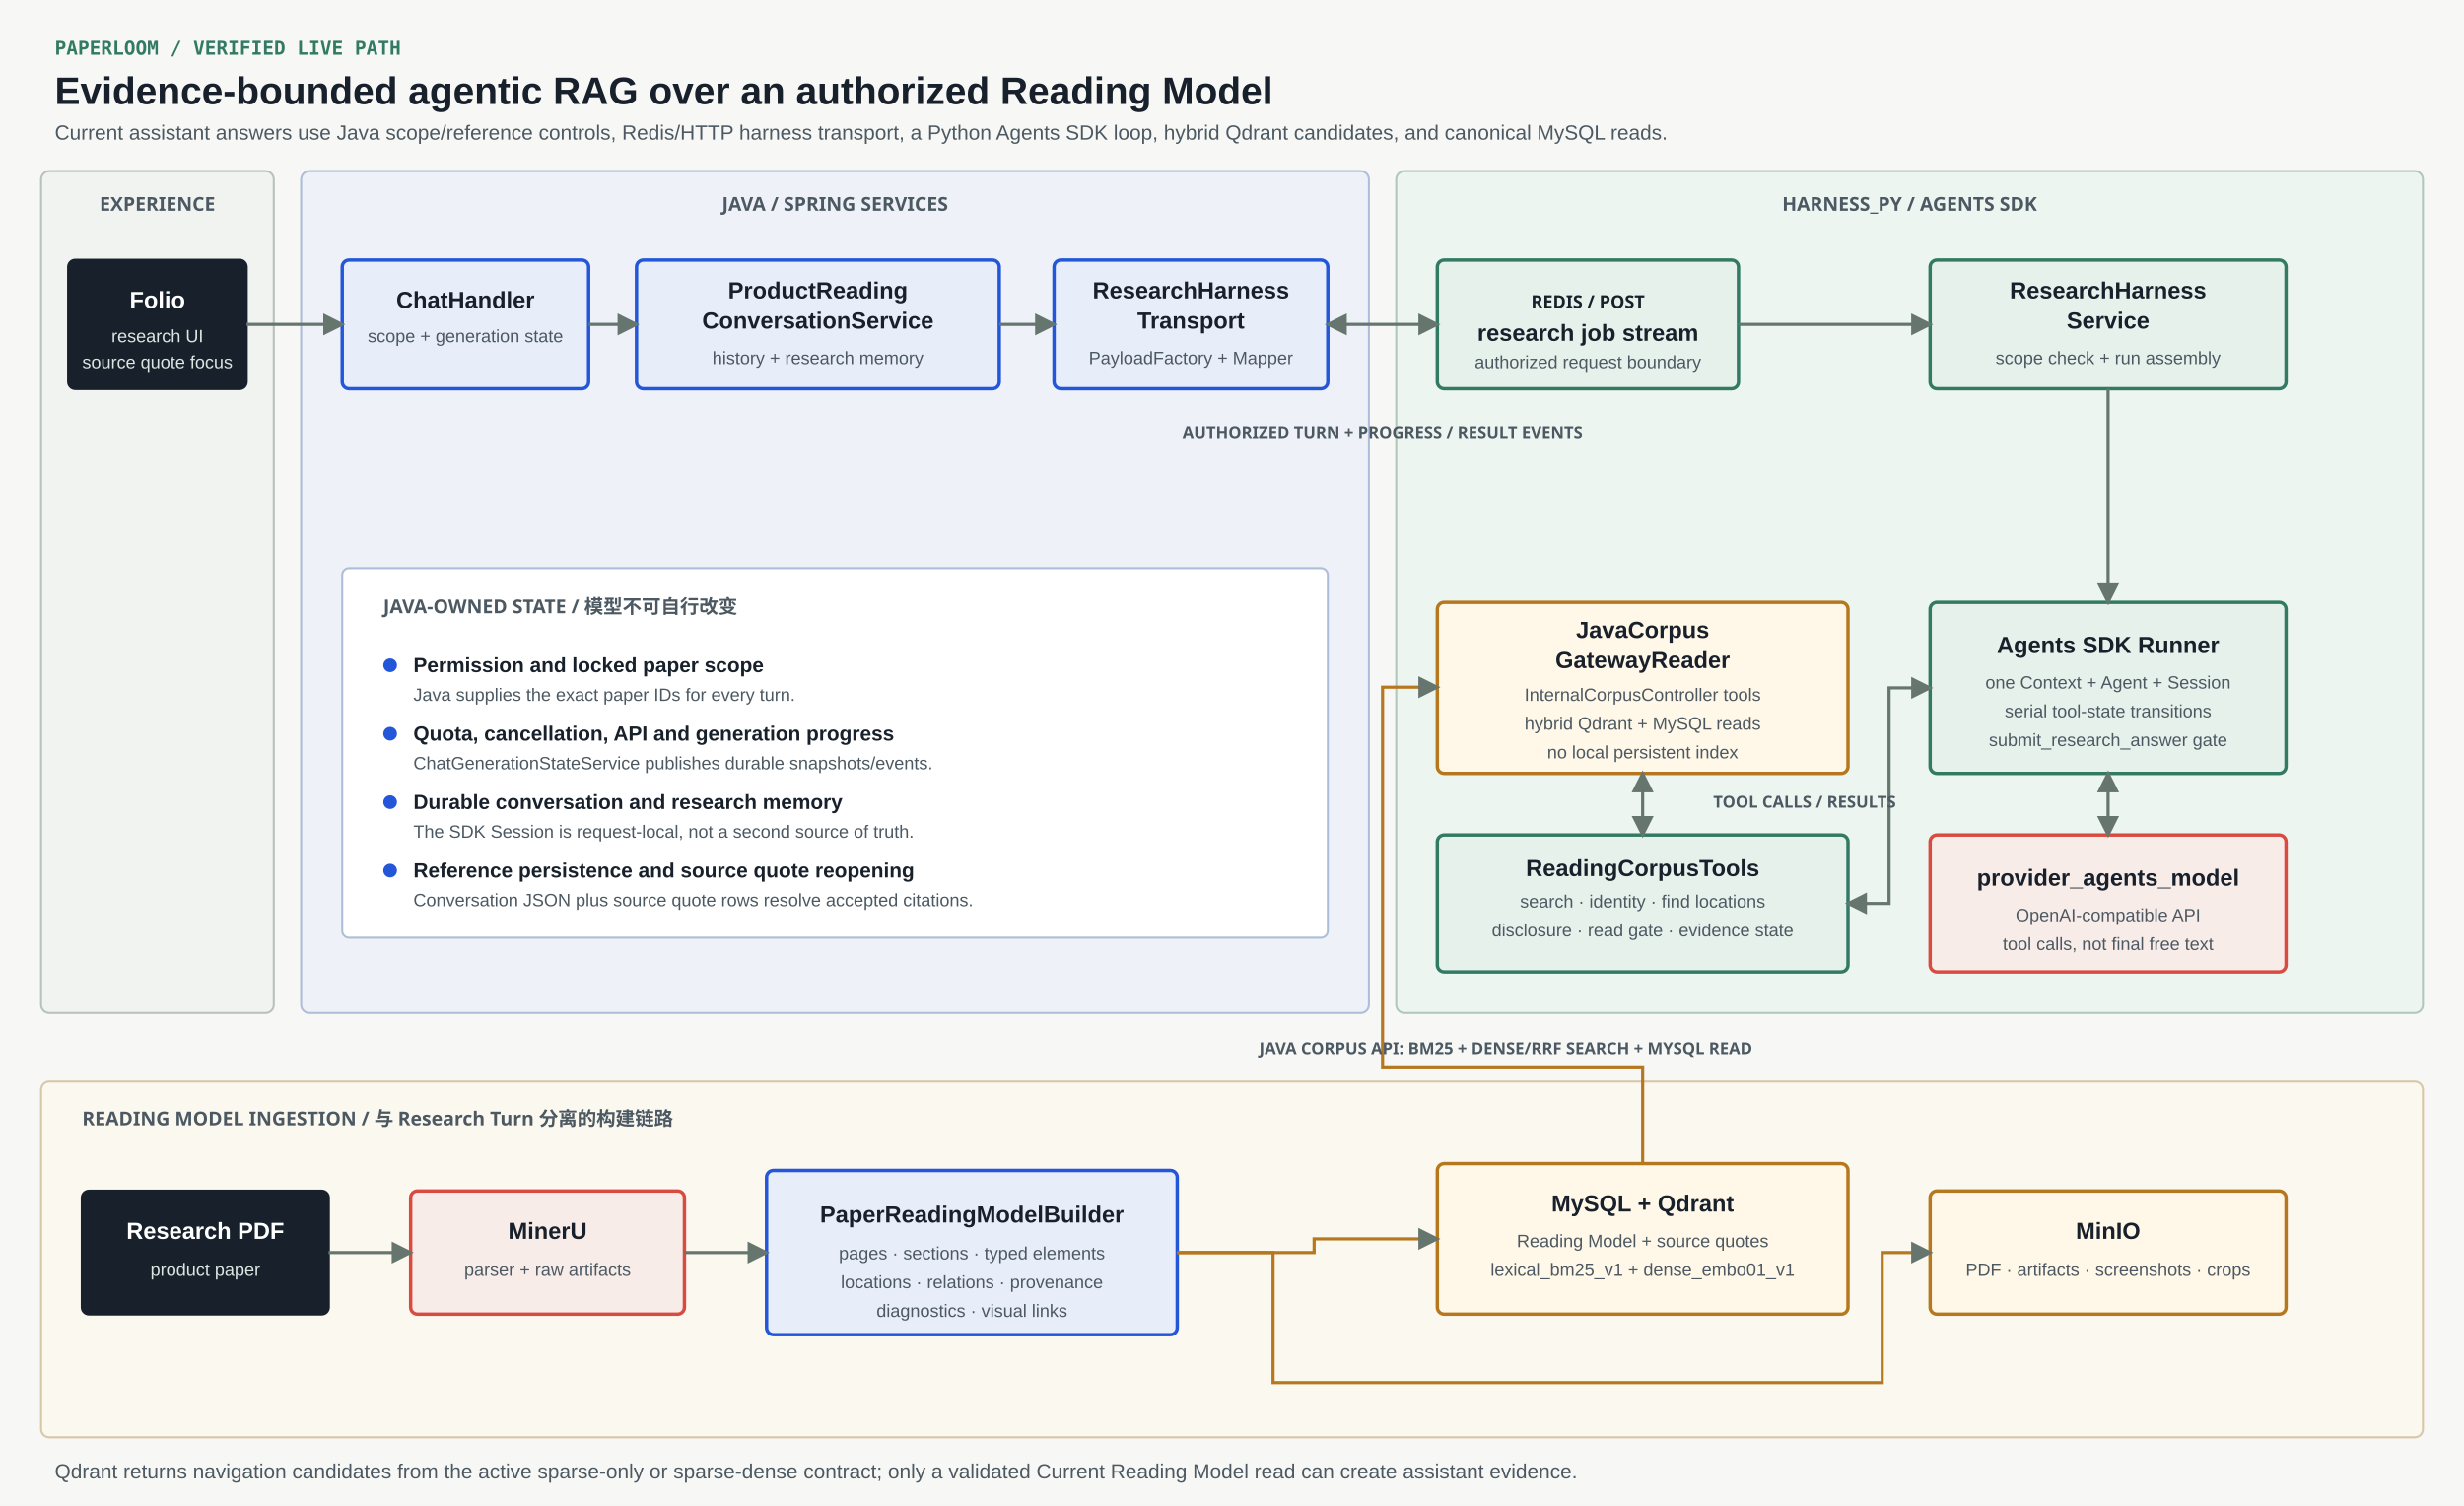
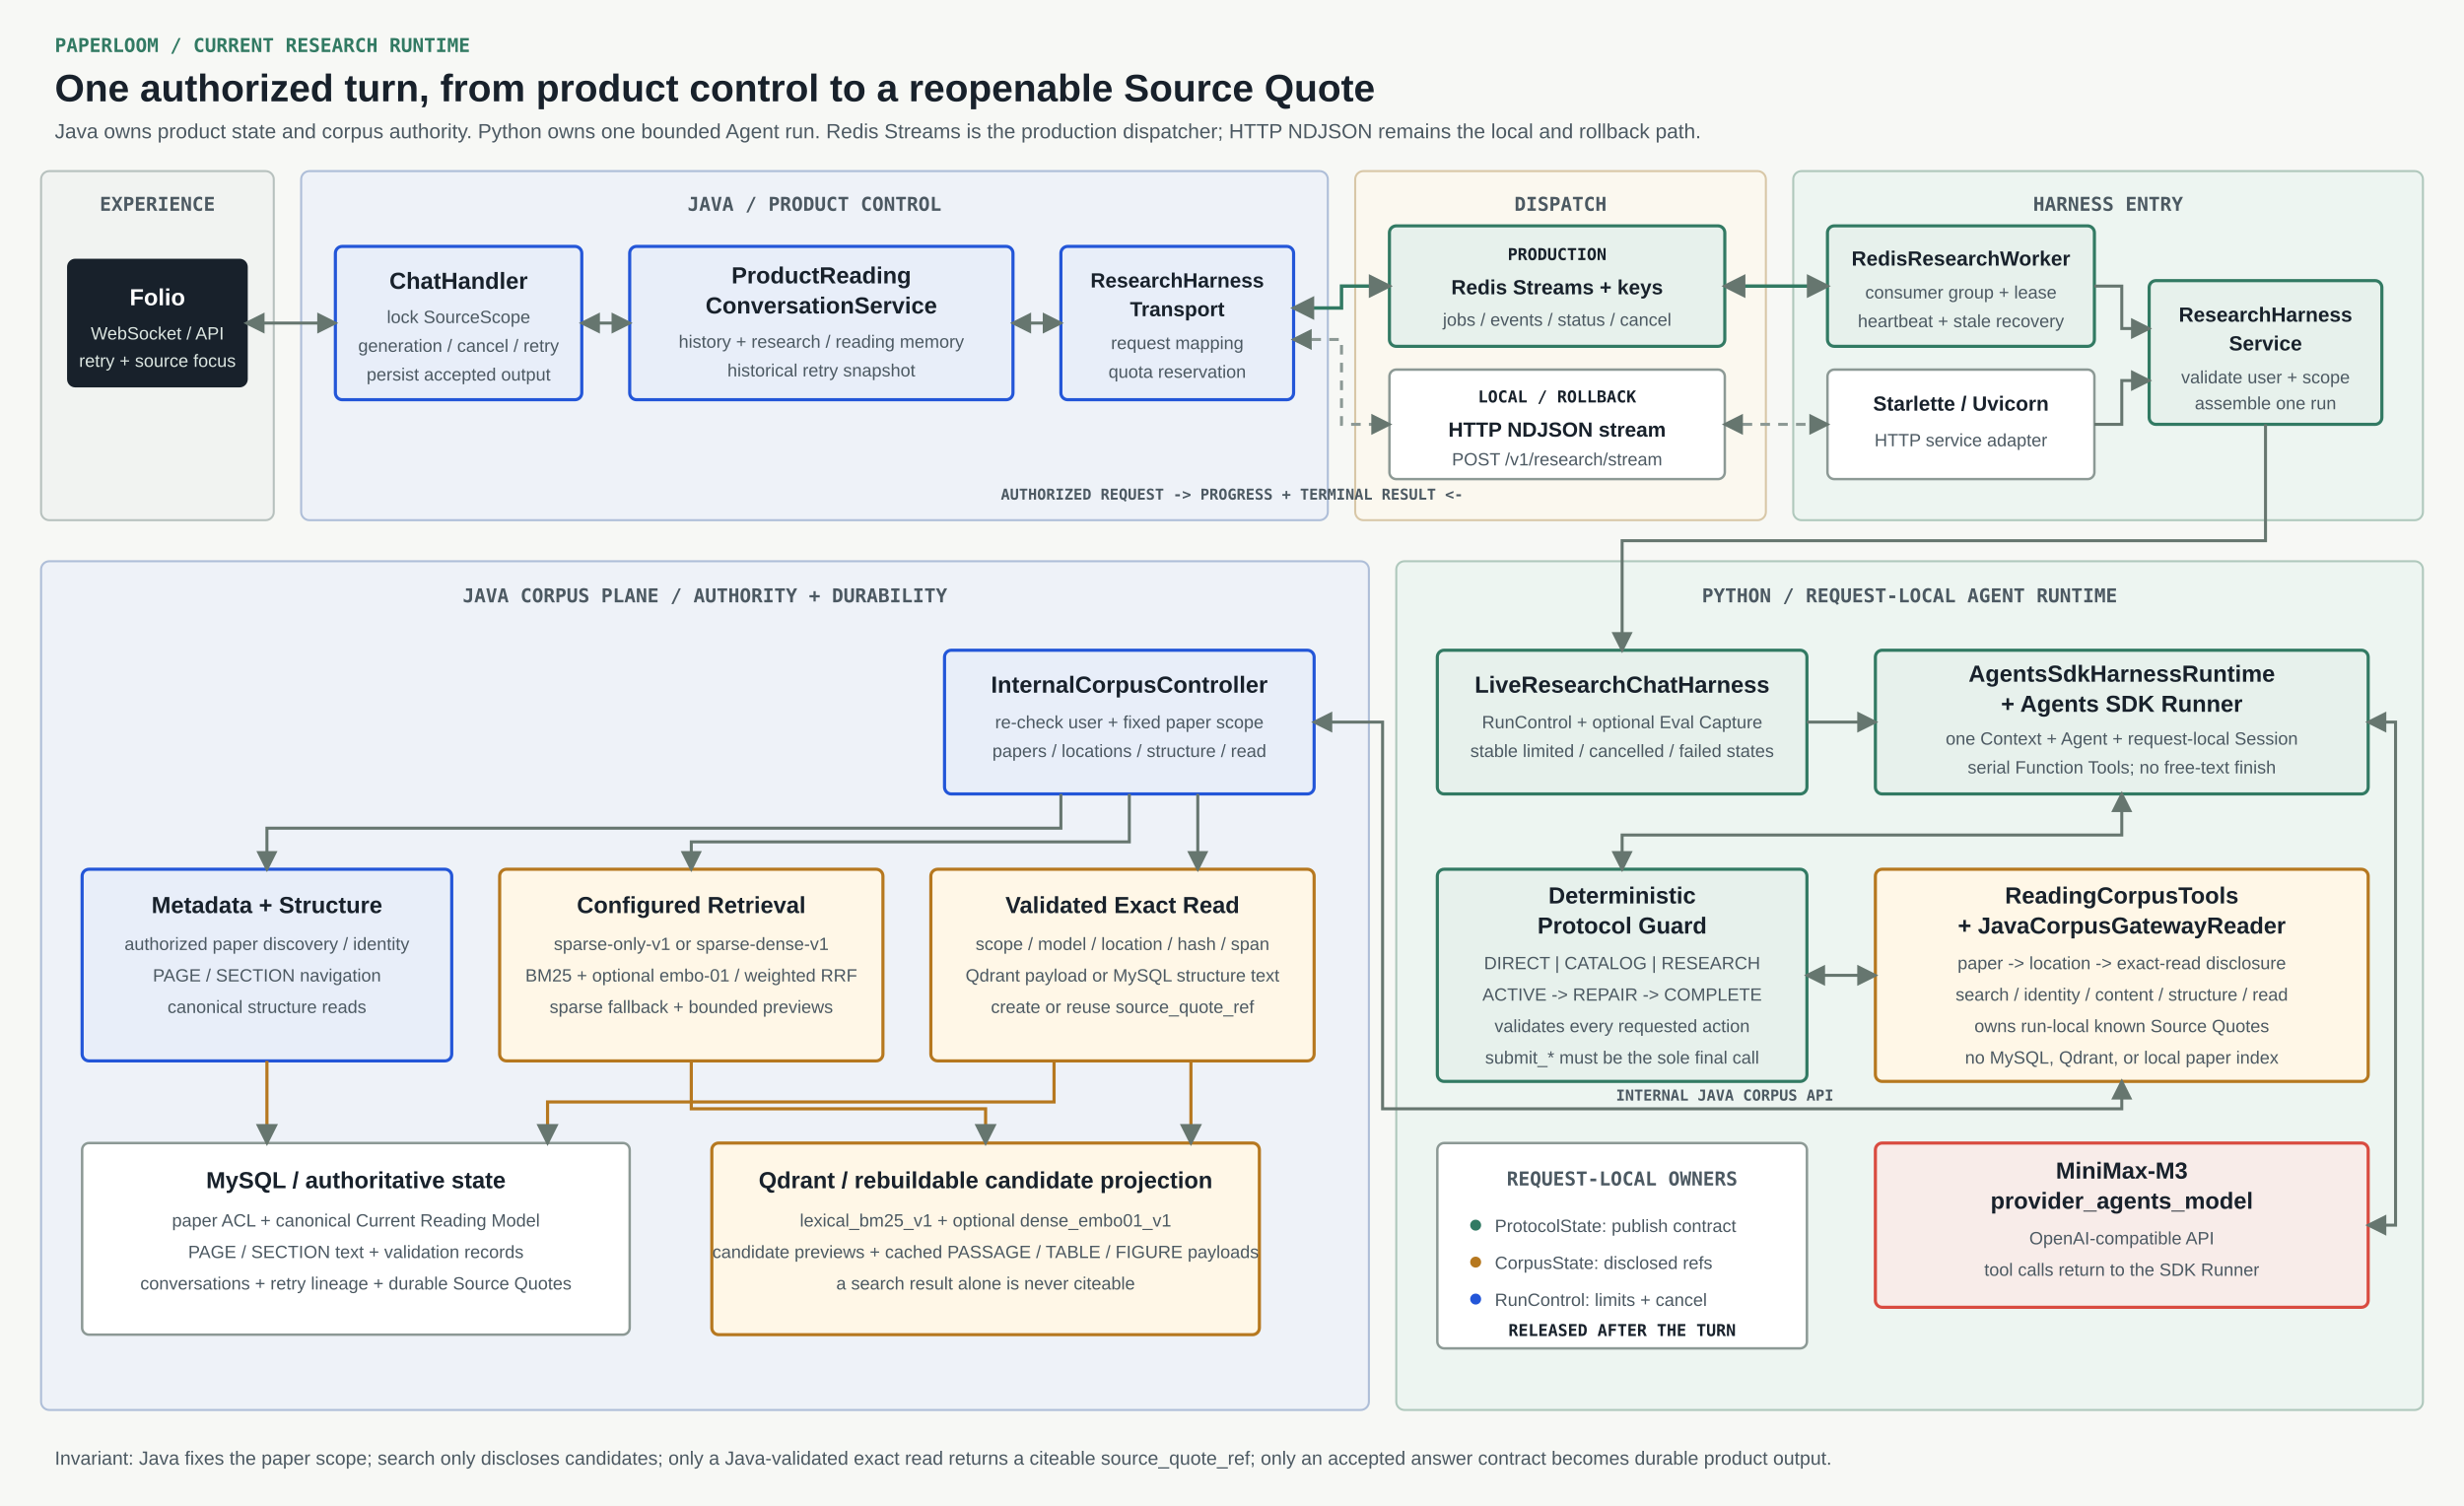
<svg xmlns="http://www.w3.org/2000/svg" width="1800" height="1100" viewBox="0 0 1800 1100" role="img" aria-labelledby="title description">
  <defs>
    <marker id="arrow-end" viewBox="0 0 10 10" refX="8.6" refY="5" markerWidth="7" markerHeight="7" orient="auto">
      <path d="M 0 0 L 10 5 L 0 10 z" fill="#66766f" />
    </marker>
    <marker id="arrow-start" viewBox="0 0 10 10" refX="1.4" refY="5" markerWidth="7" markerHeight="7" orient="auto">
      <path d="M 10 0 L 0 5 L 10 10 z" fill="#66766f" />
    </marker>
    <style>
      .canvas { fill: #f7f8f5; }
      .boundary-experience { fill: #f1f3f1; stroke: #b7c1be; stroke-width: 1.5; }
      .boundary-java { fill: #eef2f8; stroke: #aebed8; stroke-width: 1.5; }
+       .boundary-dispatch { fill: #fbf8ef; stroke: #d8c7a7; stroke-width: 1.5; }
      .boundary-python { fill: #edf5f1; stroke: #afc8bc; stroke-width: 1.5; }
-       .ingestion { fill: #fbf8ef; stroke: #d8c7a7; stroke-width: 1.5; }
-       .control-panel { fill: #ffffff; stroke: #aebed8; stroke-width: 1.5; }
-       .node { fill: #ffffff; stroke: #8c9995; stroke-width: 2; }
      .node-dark { fill: #18212b; stroke: #18212b; stroke-width: 2; }
-       .node-blue { fill: #e8eef9; stroke: #2356d8; stroke-width: 2.5; }
-       .node-green { fill: #e7f1ec; stroke: #327a63; stroke-width: 2.5; }
-       .node-red { fill: #f8ece9; stroke: #d94b40; stroke-width: 2.5; }
-       .node-gold { fill: #fff7e7; stroke: #b6781f; stroke-width: 2.5; }
-       .edge { fill: none; stroke: #66766f; stroke-width: 2.3; marker-end: url(#arrow-end); }
-       .edge-both { fill: none; stroke: #66766f; stroke-width: 2.3; marker-start: url(#arrow-start); marker-end: url(#arrow-end); }
+       .node-blue { fill: #e8eef9; stroke: #2356d8; stroke-width: 2.3; }
+       .node-green { fill: #e7f1ec; stroke: #327a63; stroke-width: 2.3; }
+       .node-gold { fill: #fff7e7; stroke: #b6781f; stroke-width: 2.3; }
+       .node-red { fill: #f8ece9; stroke: #d94b40; stroke-width: 2.3; }
+       .node-white { fill: #ffffff; stroke: #8c9995; stroke-width: 1.8; }
+       .edge { fill: none; stroke: #66766f; stroke-width: 2.2; marker-end: url(#arrow-end); }
+       .edge-both { fill: none; stroke: #66766f; stroke-width: 2.2; marker-start: url(#arrow-start); marker-end: url(#arrow-end); }
+       .edge-prod { fill: none; stroke: #327a63; stroke-width: 2.5; marker-start: url(#arrow-start); marker-end: url(#arrow-end); }
+       .edge-fallback { fill: none; stroke: #8c9995; stroke-width: 2.2; stroke-dasharray: 7 6; marker-start: url(#arrow-start); marker-end: url(#arrow-end); }
      .edge-data { fill: none; stroke: #b6781f; stroke-width: 2.3; marker-end: url(#arrow-end); }
-       .title { fill: #18212b; font: 700 28px Arial, "Droid Sans Fallback", sans-serif; }
-       .subtitle { fill: #4c5962; font: 15px Arial, "Droid Sans Fallback", sans-serif; }
+       .title { fill: #18212b; font: 700 28px Arial, sans-serif; }
+       .subtitle { fill: #4c5962; font: 15px Arial, sans-serif; }
      .kicker { fill: #327a63; font: 700 14px "IBM Plex Mono", Consolas, monospace; }
-       .group { fill: #4c5962; font: 700 14px "IBM Plex Mono", Consolas, "Droid Sans Fallback", sans-serif; }
-       .node-title { fill: #18212b; font: 700 17px Arial, "Droid Sans Fallback", sans-serif; }
-       .node-title-light { fill: #ffffff; font: 700 17px Arial, "Droid Sans Fallback", sans-serif; }
-       .node-copy { fill: #4c5962; font: 13px Arial, "Droid Sans Fallback", sans-serif; }
-       .node-copy-light { fill: #dce6e1; font: 13px Arial, "Droid Sans Fallback", sans-serif; }
-       .mono { fill: #18212b; font: 700 13px "IBM Plex Mono", Consolas, "Droid Sans Fallback", sans-serif; }
-       .edge-label { fill: #4c5962; font: 700 12px "IBM Plex Mono", Consolas, "Droid Sans Fallback", sans-serif; }
-       .responsibility { fill: #18212b; font: 700 15px Arial, "Droid Sans Fallback", sans-serif; }
-       .responsibility-copy { fill: #4c5962; font: 13px Arial, "Droid Sans Fallback", sans-serif; }
-       .bullet { fill: #2356d8; }
+       .group { fill: #4c5962; font: 700 14px "IBM Plex Mono", Consolas, monospace; }
+       .node-title { fill: #18212b; font: 700 17px Arial, sans-serif; }
+       .node-title-small { fill: #18212b; font: 700 15px Arial, sans-serif; }
+       .node-title-light { fill: #ffffff; font: 700 17px Arial, sans-serif; }
+       .node-copy { fill: #4c5962; font: 13px Arial, sans-serif; }
+       .node-copy-light { fill: #dce6e1; font: 13px Arial, sans-serif; }
+       .mono { fill: #18212b; font: 700 12px "IBM Plex Mono", Consolas, monospace; }
+       .edge-label { fill: #4c5962; font: 700 11px "IBM Plex Mono", Consolas, monospace; }
+       .footnote { fill: #4c5962; font: 14px Arial, sans-serif; }
+       .bullet-blue { fill: #2356d8; }
      .bullet-green { fill: #327a63; }
+       .bullet-gold { fill: #b6781f; }
    </style>
  </defs>
  <rect class="canvas" width="1800" height="1100" />
-   <text class="kicker" x="40" y="40">PAPERLOOM / VERIFIED LIVE PATH</text>
-   <text class="title" x="40" y="76">Evidence-bounded agentic RAG over an authorized Reading Model</text>
-   <text class="subtitle" x="40" y="102">Current assistant answers use Java scope/reference controls, Redis/HTTP harness transport, a Python Agents SDK loop, hybrid Qdrant candidates, and canonical MySQL reads.</text>
-   <rect class="boundary-experience" x="30" y="125" width="170" height="615" rx="6" />
-   <rect class="boundary-java" x="220" y="125" width="780" height="615" rx="6" />
-   <rect class="boundary-python" x="1020" y="125" width="750" height="615" rx="6" />
+   <text class="kicker" x="40" y="38">PAPERLOOM / CURRENT RESEARCH RUNTIME</text>
+   <text class="title" x="40" y="74">One authorized turn, from product control to a reopenable Source Quote</text>
+   <text class="subtitle" x="40" y="101">Java owns product state and corpus authority. Python owns one bounded Agent run. Redis Streams is the production dispatcher; HTTP NDJSON remains the local and rollback path.</text>
+   <rect class="boundary-experience" x="30" y="125" width="170" height="255" rx="6" />
+   <rect class="boundary-java" x="220" y="125" width="750" height="255" rx="6" />
+   <rect class="boundary-dispatch" x="990" y="125" width="300" height="255" rx="6" />
+   <rect class="boundary-python" x="1310" y="125" width="460" height="255" rx="6" />
  <text class="group" x="115" y="154" text-anchor="middle">EXPERIENCE</text>
-   <text class="group" x="610" y="154" text-anchor="middle">JAVA / SPRING SERVICES</text>
-   <text class="group" x="1395" y="154" text-anchor="middle">HARNESS_PY / AGENTS SDK</text>
-   <rect class="node-dark" x="50" y="190" width="130" height="94" rx="5" />
-   <text class="node-title-light" x="115" y="225" text-anchor="middle">Folio</text>
-   <text class="node-copy-light" x="115" y="250" text-anchor="middle">research UI</text>
-   <text class="node-copy-light" x="115" y="269" text-anchor="middle">source quote focus</text>
-   <rect class="node-blue" x="250" y="190" width="180" height="94" rx="5" />
-   <text class="node-title" x="340" y="225" text-anchor="middle">ChatHandler</text>
-   <text class="node-copy" x="340" y="250" text-anchor="middle">scope + generation state</text>
-   <rect class="node-blue" x="465" y="190" width="265" height="94" rx="5" />
-   <text class="node-title" x="597.5" y="218" text-anchor="middle">ProductReading</text>
-   <text class="node-title" x="597.5" y="240" text-anchor="middle">ConversationService</text>
-   <text class="node-copy" x="597.5" y="266" text-anchor="middle">history + research memory</text>
-   <rect class="node-blue" x="770" y="190" width="200" height="94" rx="5" />
-   <text class="node-title" x="870" y="218" text-anchor="middle">ResearchHarness</text>
-   <text class="node-title" x="870" y="240" text-anchor="middle">Transport</text>
-   <text class="node-copy" x="870" y="266" text-anchor="middle">PayloadFactory + Mapper</text>
-   <rect class="node-green" x="1050" y="190" width="220" height="94" rx="5" />
-   <text class="mono" x="1160" y="225" text-anchor="middle">REDIS / POST</text>
-   <text class="node-title" x="1160" y="249" text-anchor="middle">research job stream</text>
-   <text class="node-copy" x="1160" y="269" text-anchor="middle">authorized request boundary</text>
-   <rect class="node-green" x="1410" y="190" width="260" height="94" rx="5" />
-   <text class="node-title" x="1540" y="218" text-anchor="middle">ResearchHarness</text>
-   <text class="node-title" x="1540" y="240" text-anchor="middle">Service</text>
-   <text class="node-copy" x="1540" y="266" text-anchor="middle">scope check + run assembly</text>
-   <path class="edge" d="M 180 237 L 250 237" />
-   <path class="edge" d="M 430 237 L 465 237" />
-   <path class="edge" d="M 730 237 L 770 237" />
-   <path class="edge-both" d="M 970 237 L 1050 237" />
-   <path class="edge" d="M 1270 237 L 1410 237" />
-   <text class="edge-label" x="1010" y="320" text-anchor="middle">AUTHORIZED TURN + PROGRESS / RESULT EVENTS</text>
-   <rect class="control-panel" x="250" y="415" width="720" height="270" rx="5" />
-   <text class="group" x="280" y="448">JAVA-OWNED STATE / 模型不可自行改变</text>
-   <circle class="bullet" cx="285" cy="486" r="5" />
-   <text class="responsibility" x="302" y="491">Permission and locked paper scope</text>
-   <text class="responsibility-copy" x="302" y="512">Java supplies the exact paper IDs for every turn.</text>
-   <circle class="bullet" cx="285" cy="536" r="5" />
-   <text class="responsibility" x="302" y="541">Quota, cancellation, API and generation progress</text>
-   <text class="responsibility-copy" x="302" y="562">ChatGenerationStateService publishes durable snapshots/events.</text>
-   <circle class="bullet" cx="285" cy="586" r="5" />
-   <text class="responsibility" x="302" y="591">Durable conversation and research memory</text>
-   <text class="responsibility-copy" x="302" y="612">The SDK Session is request-local, not a second source of truth.</text>
-   <circle class="bullet" cx="285" cy="636" r="5" />
-   <text class="responsibility" x="302" y="641">Reference persistence and source quote reopening</text>
-   <text class="responsibility-copy" x="302" y="662">Conversation JSON plus source quote rows resolve accepted citations.</text>
-   <rect class="node-gold" x="1050" y="440" width="300" height="125" rx="5" />
-   <text class="node-title" x="1200" y="466" text-anchor="middle">JavaCorpus</text>
-   <text class="node-title" x="1200" y="488" text-anchor="middle">GatewayReader</text>
-   <text class="node-copy" x="1200" y="512" text-anchor="middle">InternalCorpusController tools</text>
-   <text class="node-copy" x="1200" y="533" text-anchor="middle">hybrid Qdrant + MySQL reads</text>
-   <text class="node-copy" x="1200" y="554" text-anchor="middle">no local persistent index</text>
-   <rect class="node-green" x="1410" y="440" width="260" height="125" rx="5" />
-   <text class="node-title" x="1540" y="477" text-anchor="middle">Agents SDK Runner</text>
-   <text class="node-copy" x="1540" y="503" text-anchor="middle">one Context + Agent + Session</text>
-   <text class="node-copy" x="1540" y="524" text-anchor="middle">serial tool-state transitions</text>
-   <text class="node-copy" x="1540" y="545" text-anchor="middle">submit_research_answer gate</text>
-   <rect class="node-green" x="1050" y="610" width="300" height="100" rx="5" />
-   <text class="node-title" x="1200" y="640" text-anchor="middle">ReadingCorpusTools</text>
-   <text class="node-copy" x="1200" y="663" text-anchor="middle">search · identity · find locations</text>
-   <text class="node-copy" x="1200" y="684" text-anchor="middle">disclosure · read gate · evidence state</text>
-   <rect class="node-red" x="1410" y="610" width="260" height="100" rx="5" />
-   <text class="node-title" x="1540" y="647" text-anchor="middle">provider_agents_model</text>
-   <text class="node-copy" x="1540" y="673" text-anchor="middle">OpenAI-compatible API</text>
-   <text class="node-copy" x="1540" y="694" text-anchor="middle">tool calls, not final free text</text>
-   <path class="edge" d="M 1540 284 L 1540 440" />
-   <path class="edge-both" d="M 1350 660 L 1380 660 L 1380 502.5 L 1410 502.5" />
-   <path class="edge-both" d="M 1540 565 L 1540 610" />
-   <path class="edge-both" d="M 1200 565 L 1200 610" />
-   <text class="edge-label" x="1385" y="590" text-anchor="end">TOOL CALLS / RESULTS</text>
-   <rect class="ingestion" x="30" y="790" width="1740" height="260" rx="6" />
-   <text class="group" x="60" y="822">READING MODEL INGESTION / 与 Research Turn 分离的构建链路</text>
-   <rect class="node-dark" x="60" y="870" width="180" height="90" rx="5" />
-   <text class="node-title-light" x="150" y="905" text-anchor="middle">Research PDF</text>
-   <text class="node-copy-light" x="150" y="932" text-anchor="middle">product paper</text>
-   <rect class="node-red" x="300" y="870" width="200" height="90" rx="5" />
-   <text class="node-title" x="400" y="905" text-anchor="middle">MinerU</text>
-   <text class="node-copy" x="400" y="932" text-anchor="middle">parser + raw artifacts</text>
-   <rect class="node-blue" x="560" y="855" width="300" height="120" rx="5" />
-   <text class="node-title" x="710" y="893" text-anchor="middle">PaperReadingModelBuilder</text>
-   <text class="node-copy" x="710" y="920" text-anchor="middle">pages · sections · typed elements</text>
-   <text class="node-copy" x="710" y="941" text-anchor="middle">locations · relations · provenance</text>
-   <text class="node-copy" x="710" y="962" text-anchor="middle">diagnostics · visual links</text>
-   <rect class="node-gold" x="1050" y="850" width="300" height="110" rx="5" />
-   <text class="node-title" x="1200" y="885" text-anchor="middle">MySQL + Qdrant</text>
-   <text class="node-copy" x="1200" y="911" text-anchor="middle">Reading Model + source quotes</text>
-   <text class="node-copy" x="1200" y="932" text-anchor="middle">lexical_bm25_v1 + dense_embo01_v1</text>
-   <rect class="node-gold" x="1410" y="870" width="260" height="90" rx="5" />
-   <text class="node-title" x="1540" y="905" text-anchor="middle">MinIO</text>
-   <text class="node-copy" x="1540" y="932" text-anchor="middle">PDF · artifacts · screenshots · crops</text>
-   <path class="edge" d="M 240 915 L 300 915" />
-   <path class="edge" d="M 500 915 L 560 915" />
-   <path class="edge-data" d="M 860 915 L 960 915 L 960 905 L 1050 905" />
-   <path class="edge-data" d="M 860 915 L 930 915 L 930 1010 L 1375 1010 L 1375 915 L 1410 915" />
-   <path class="edge-data" d="M 1200 850 L 1200 780 L 1010 780 L 1010 502 L 1050 502" />
-   <text class="edge-label" x="1100" y="770" text-anchor="middle">JAVA CORPUS API: BM25 + DENSE/RRF SEARCH + MYSQL READ</text>
-   <text class="subtitle" x="40" y="1080">Qdrant returns navigation candidates from the active sparse-only or sparse-dense contract; only a validated Current Reading Model read can create assistant evidence.</text>
+   <text class="group" x="595" y="154" text-anchor="middle">JAVA / PRODUCT CONTROL</text>
+   <text class="group" x="1140" y="154" text-anchor="middle">DISPATCH</text>
+   <text class="group" x="1540" y="154" text-anchor="middle">HARNESS ENTRY</text>
+   <rect class="node-dark" x="50" y="190" width="130" height="92" rx="5" />
+   <text class="node-title-light" x="115" y="223" text-anchor="middle">Folio</text>
+   <text class="node-copy-light" x="115" y="248" text-anchor="middle">WebSocket / API</text>
+   <text class="node-copy-light" x="115" y="268" text-anchor="middle">retry + source focus</text>
+   <rect class="node-blue" x="245" y="180" width="180" height="112" rx="5" />
+   <text class="node-title" x="335" y="211" text-anchor="middle">ChatHandler</text>
+   <text class="node-copy" x="335" y="236" text-anchor="middle">lock SourceScope</text>
+   <text class="node-copy" x="335" y="257" text-anchor="middle">generation / cancel / retry</text>
+   <text class="node-copy" x="335" y="278" text-anchor="middle">persist accepted output</text>
+   <rect class="node-blue" x="460" y="180" width="280" height="112" rx="5" />
+   <text class="node-title" x="600" y="207" text-anchor="middle">ProductReading</text>
+   <text class="node-title" x="600" y="229" text-anchor="middle">ConversationService</text>
+   <text class="node-copy" x="600" y="254" text-anchor="middle">history + research / reading memory</text>
+   <text class="node-copy" x="600" y="275" text-anchor="middle">historical retry snapshot</text>
+   <rect class="node-blue" x="775" y="180" width="170" height="112" rx="5" />
+   <text class="node-title-small" x="860" y="210" text-anchor="middle">ResearchHarness</text>
+   <text class="node-title-small" x="860" y="231" text-anchor="middle">Transport</text>
+   <text class="node-copy" x="860" y="255" text-anchor="middle">request mapping</text>
+   <text class="node-copy" x="860" y="276" text-anchor="middle">quota reservation</text>
+   <rect class="node-green" x="1015" y="165" width="245" height="88" rx="5" />
+   <text class="mono" x="1137.5" y="190" text-anchor="middle">PRODUCTION</text>
+   <text class="node-title-small" x="1137.5" y="215" text-anchor="middle">Redis Streams + keys</text>
+   <text class="node-copy" x="1137.5" y="238" text-anchor="middle">jobs / events / status / cancel</text>
+   <rect class="node-white" x="1015" y="270" width="245" height="80" rx="5" />
+   <text class="mono" x="1137.5" y="294" text-anchor="middle">LOCAL / ROLLBACK</text>
+   <text class="node-title-small" x="1137.5" y="319" text-anchor="middle">HTTP NDJSON stream</text>
+   <text class="node-copy" x="1137.5" y="340" text-anchor="middle">POST /v1/research/stream</text>
+   <rect class="node-green" x="1335" y="165" width="195" height="88" rx="5" />
+   <text class="node-title-small" x="1432.5" y="194" text-anchor="middle">RedisResearchWorker</text>
+   <text class="node-copy" x="1432.5" y="218" text-anchor="middle">consumer group + lease</text>
+   <text class="node-copy" x="1432.5" y="239" text-anchor="middle">heartbeat + stale recovery</text>
+   <rect class="node-white" x="1335" y="270" width="195" height="80" rx="5" />
+   <text class="node-title-small" x="1432.5" y="300" text-anchor="middle">Starlette / Uvicorn</text>
+   <text class="node-copy" x="1432.5" y="326" text-anchor="middle">HTTP service adapter</text>
+   <rect class="node-green" x="1570" y="205" width="170" height="105" rx="5" />
+   <text class="node-title-small" x="1655" y="235" text-anchor="middle">ResearchHarness</text>
+   <text class="node-title-small" x="1655" y="256" text-anchor="middle">Service</text>
+   <text class="node-copy" x="1655" y="280" text-anchor="middle">validate user + scope</text>
+   <text class="node-copy" x="1655" y="299" text-anchor="middle">assemble one run</text>
+   <path class="edge-both" d="M 180 236 L 245 236" />
+   <path class="edge-both" d="M 425 236 L 460 236" />
+   <path class="edge-both" d="M 740 236 L 775 236" />
+   <path class="edge-prod" d="M 945 225 L 980 225 L 980 209 L 1015 209" />
+   <path class="edge-fallback" d="M 945 248 L 980 248 L 980 310 L 1015 310" />
+   <path class="edge-prod" d="M 1260 209 L 1335 209" />
+   <path class="edge-fallback" d="M 1260 310 L 1335 310" />
+   <path class="edge" d="M 1530 209 L 1550 209 L 1550 240 L 1570 240" />
+   <path class="edge" d="M 1530 310 L 1550 310 L 1550 278 L 1570 278" />
+   <text class="edge-label" x="900" y="365" text-anchor="middle">AUTHORIZED REQUEST  -&gt;    PROGRESS + TERMINAL RESULT  &lt;-</text>
+   <rect class="boundary-java" x="30" y="410" width="970" height="620" rx="6" />
+   <rect class="boundary-python" x="1020" y="410" width="750" height="620" rx="6" />
+   <text class="group" x="515" y="440" text-anchor="middle">JAVA CORPUS PLANE / AUTHORITY + DURABILITY</text>
+   <text class="group" x="1395" y="440" text-anchor="middle">PYTHON / REQUEST-LOCAL AGENT RUNTIME</text>
+   <rect class="node-blue" x="690" y="475" width="270" height="105" rx="5" />
+   <text class="node-title" x="825" y="506" text-anchor="middle">InternalCorpusController</text>
+   <text class="node-copy" x="825" y="532" text-anchor="middle">re-check user + fixed paper scope</text>
+   <text class="node-copy" x="825" y="553" text-anchor="middle">papers / locations / structure / read</text>
+   <rect class="node-green" x="1050" y="475" width="270" height="105" rx="5" />
+   <text class="node-title" x="1185" y="506" text-anchor="middle">LiveResearchChatHarness</text>
+   <text class="node-copy" x="1185" y="532" text-anchor="middle">RunControl + optional Eval Capture</text>
+   <text class="node-copy" x="1185" y="553" text-anchor="middle">stable limited / cancelled / failed states</text>
+   <rect class="node-green" x="1370" y="475" width="360" height="105" rx="5" />
+   <text class="node-title" x="1550" y="498" text-anchor="middle">AgentsSdkHarnessRuntime</text>
+   <text class="node-title" x="1550" y="520" text-anchor="middle">+ Agents SDK Runner</text>
+   <text class="node-copy" x="1550" y="544" text-anchor="middle">one Context + Agent + request-local Session</text>
+   <text class="node-copy" x="1550" y="565" text-anchor="middle">serial Function Tools; no free-text finish</text>
+   <path class="edge" d="M 1655 310 L 1655 395 L 1185 395 L 1185 475" />
+   <path class="edge" d="M 1320 527.5 L 1370 527.5" />
+   <rect class="node-green" x="1050" y="635" width="270" height="155" rx="5" />
+   <text class="node-title" x="1185" y="660" text-anchor="middle">Deterministic</text>
+   <text class="node-title" x="1185" y="682" text-anchor="middle">Protocol Guard</text>
+   <text class="node-copy" x="1185" y="708" text-anchor="middle">DIRECT | CATALOG | RESEARCH</text>
+   <text class="node-copy" x="1185" y="731" text-anchor="middle">ACTIVE -&gt; REPAIR -&gt; COMPLETE</text>
+   <text class="node-copy" x="1185" y="754" text-anchor="middle">validates every requested action</text>
+   <text class="node-copy" x="1185" y="777" text-anchor="middle">submit_* must be the sole final call</text>
+   <rect class="node-gold" x="1370" y="635" width="360" height="155" rx="5" />
+   <text class="node-title" x="1550" y="660" text-anchor="middle">ReadingCorpusTools</text>
+   <text class="node-title" x="1550" y="682" text-anchor="middle">+ JavaCorpusGatewayReader</text>
+   <text class="node-copy" x="1550" y="708" text-anchor="middle">paper -&gt; location -&gt; exact-read disclosure</text>
+   <text class="node-copy" x="1550" y="731" text-anchor="middle">search / identity / content / structure / read</text>
+   <text class="node-copy" x="1550" y="754" text-anchor="middle">owns run-local known Source Quotes</text>
+   <text class="node-copy" x="1550" y="777" text-anchor="middle">no MySQL, Qdrant, or local paper index</text>
+   <path class="edge-both" d="M 1550 580 L 1550 610 L 1185 610 L 1185 635" />
+   <path class="edge-both" d="M 1320 712.5 L 1370 712.5" />
+   <path class="edge-both" d="M 1550 790 L 1550 810 L 1010 810 L 1010 527.5 L 960 527.5" />
+   <text class="edge-label" x="1260" y="804" text-anchor="middle">INTERNAL JAVA CORPUS API</text>
+   <rect class="node-blue" x="60" y="635" width="270" height="140" rx="5" />
+   <text class="node-title" x="195" y="667" text-anchor="middle">Metadata + Structure</text>
+   <text class="node-copy" x="195" y="694" text-anchor="middle">authorized paper discovery / identity</text>
+   <text class="node-copy" x="195" y="717" text-anchor="middle">PAGE / SECTION navigation</text>
+   <text class="node-copy" x="195" y="740" text-anchor="middle">canonical structure reads</text>
+   <rect class="node-gold" x="365" y="635" width="280" height="140" rx="5" />
+   <text class="node-title" x="505" y="667" text-anchor="middle">Configured Retrieval</text>
+   <text class="node-copy" x="505" y="694" text-anchor="middle">sparse-only-v1 or sparse-dense-v1</text>
+   <text class="node-copy" x="505" y="717" text-anchor="middle">BM25 + optional embo-01 / weighted RRF</text>
+   <text class="node-copy" x="505" y="740" text-anchor="middle">sparse fallback + bounded previews</text>
+   <rect class="node-gold" x="680" y="635" width="280" height="140" rx="5" />
+   <text class="node-title" x="820" y="667" text-anchor="middle">Validated Exact Read</text>
+   <text class="node-copy" x="820" y="694" text-anchor="middle">scope / model / location / hash / span</text>
+   <text class="node-copy" x="820" y="717" text-anchor="middle">Qdrant payload or MySQL structure text</text>
+   <text class="node-copy" x="820" y="740" text-anchor="middle">create or reuse source_quote_ref</text>
+   <path class="edge" d="M 775 580 L 775 605 L 195 605 L 195 635" />
+   <path class="edge" d="M 825 580 L 825 615 L 505 615 L 505 635" />
+   <path class="edge" d="M 875 580 L 875 635" />
+   <rect class="node-white" x="60" y="835" width="400" height="140" rx="5" />
+   <text class="node-title" x="260" y="868" text-anchor="middle">MySQL / authoritative state</text>
+   <text class="node-copy" x="260" y="896" text-anchor="middle">paper ACL + canonical Current Reading Model</text>
+   <text class="node-copy" x="260" y="919" text-anchor="middle">PAGE / SECTION text + validation records</text>
+   <text class="node-copy" x="260" y="942" text-anchor="middle">conversations + retry lineage + durable Source Quotes</text>
+   <rect class="node-gold" x="520" y="835" width="400" height="140" rx="5" />
+   <text class="node-title" x="720" y="868" text-anchor="middle">Qdrant / rebuildable candidate projection</text>
+   <text class="node-copy" x="720" y="896" text-anchor="middle">lexical_bm25_v1 + optional dense_embo01_v1</text>
+   <text class="node-copy" x="720" y="919" text-anchor="middle">candidate previews + cached PASSAGE / TABLE / FIGURE payloads</text>
+   <text class="node-copy" x="720" y="942" text-anchor="middle">a search result alone is never citeable</text>
+   <path class="edge-data" d="M 195 775 L 195 835" />
+   <path class="edge-data" d="M 505 775 L 505 810 L 720 810 L 720 835" />
+   <path class="edge-data" d="M 770 775 L 770 805 L 400 805 L 400 835" />
+   <path class="edge-data" d="M 870 775 L 870 835" />
+   <rect class="node-white" x="1050" y="835" width="270" height="150" rx="5" />
+   <text class="group" x="1185" y="866" text-anchor="middle">REQUEST-LOCAL OWNERS</text>
+   <circle class="bullet-green" cx="1078" cy="895" r="4" />
+   <text class="node-copy" x="1092" y="900">ProtocolState: publish contract</text>
+   <circle class="bullet-gold" cx="1078" cy="922" r="4" />
+   <text class="node-copy" x="1092" y="927">CorpusState: disclosed refs</text>
+   <circle class="bullet-blue" cx="1078" cy="949" r="4" />
+   <text class="node-copy" x="1092" y="954">RunControl: limits + cancel</text>
+   <text class="mono" x="1185" y="976" text-anchor="middle">RELEASED AFTER THE TURN</text>
+   <rect class="node-red" x="1370" y="835" width="360" height="120" rx="5" />
+   <text class="node-title" x="1550" y="861" text-anchor="middle">MiniMax-M3</text>
+   <text class="node-title" x="1550" y="883" text-anchor="middle">provider_agents_model</text>
+   <text class="node-copy" x="1550" y="909" text-anchor="middle">OpenAI-compatible API</text>
+   <text class="node-copy" x="1550" y="932" text-anchor="middle">tool calls return to the SDK Runner</text>
+   <path class="edge-both" d="M 1730 527.5 L 1750 527.5 L 1750 895 L 1730 895" />
+   <text class="footnote" x="40" y="1070">Invariant: Java fixes the paper scope; search only discloses candidates; only a Java-validated exact read returns a citeable source_quote_ref; only an accepted answer contract becomes durable product output.</text>
</svg>
